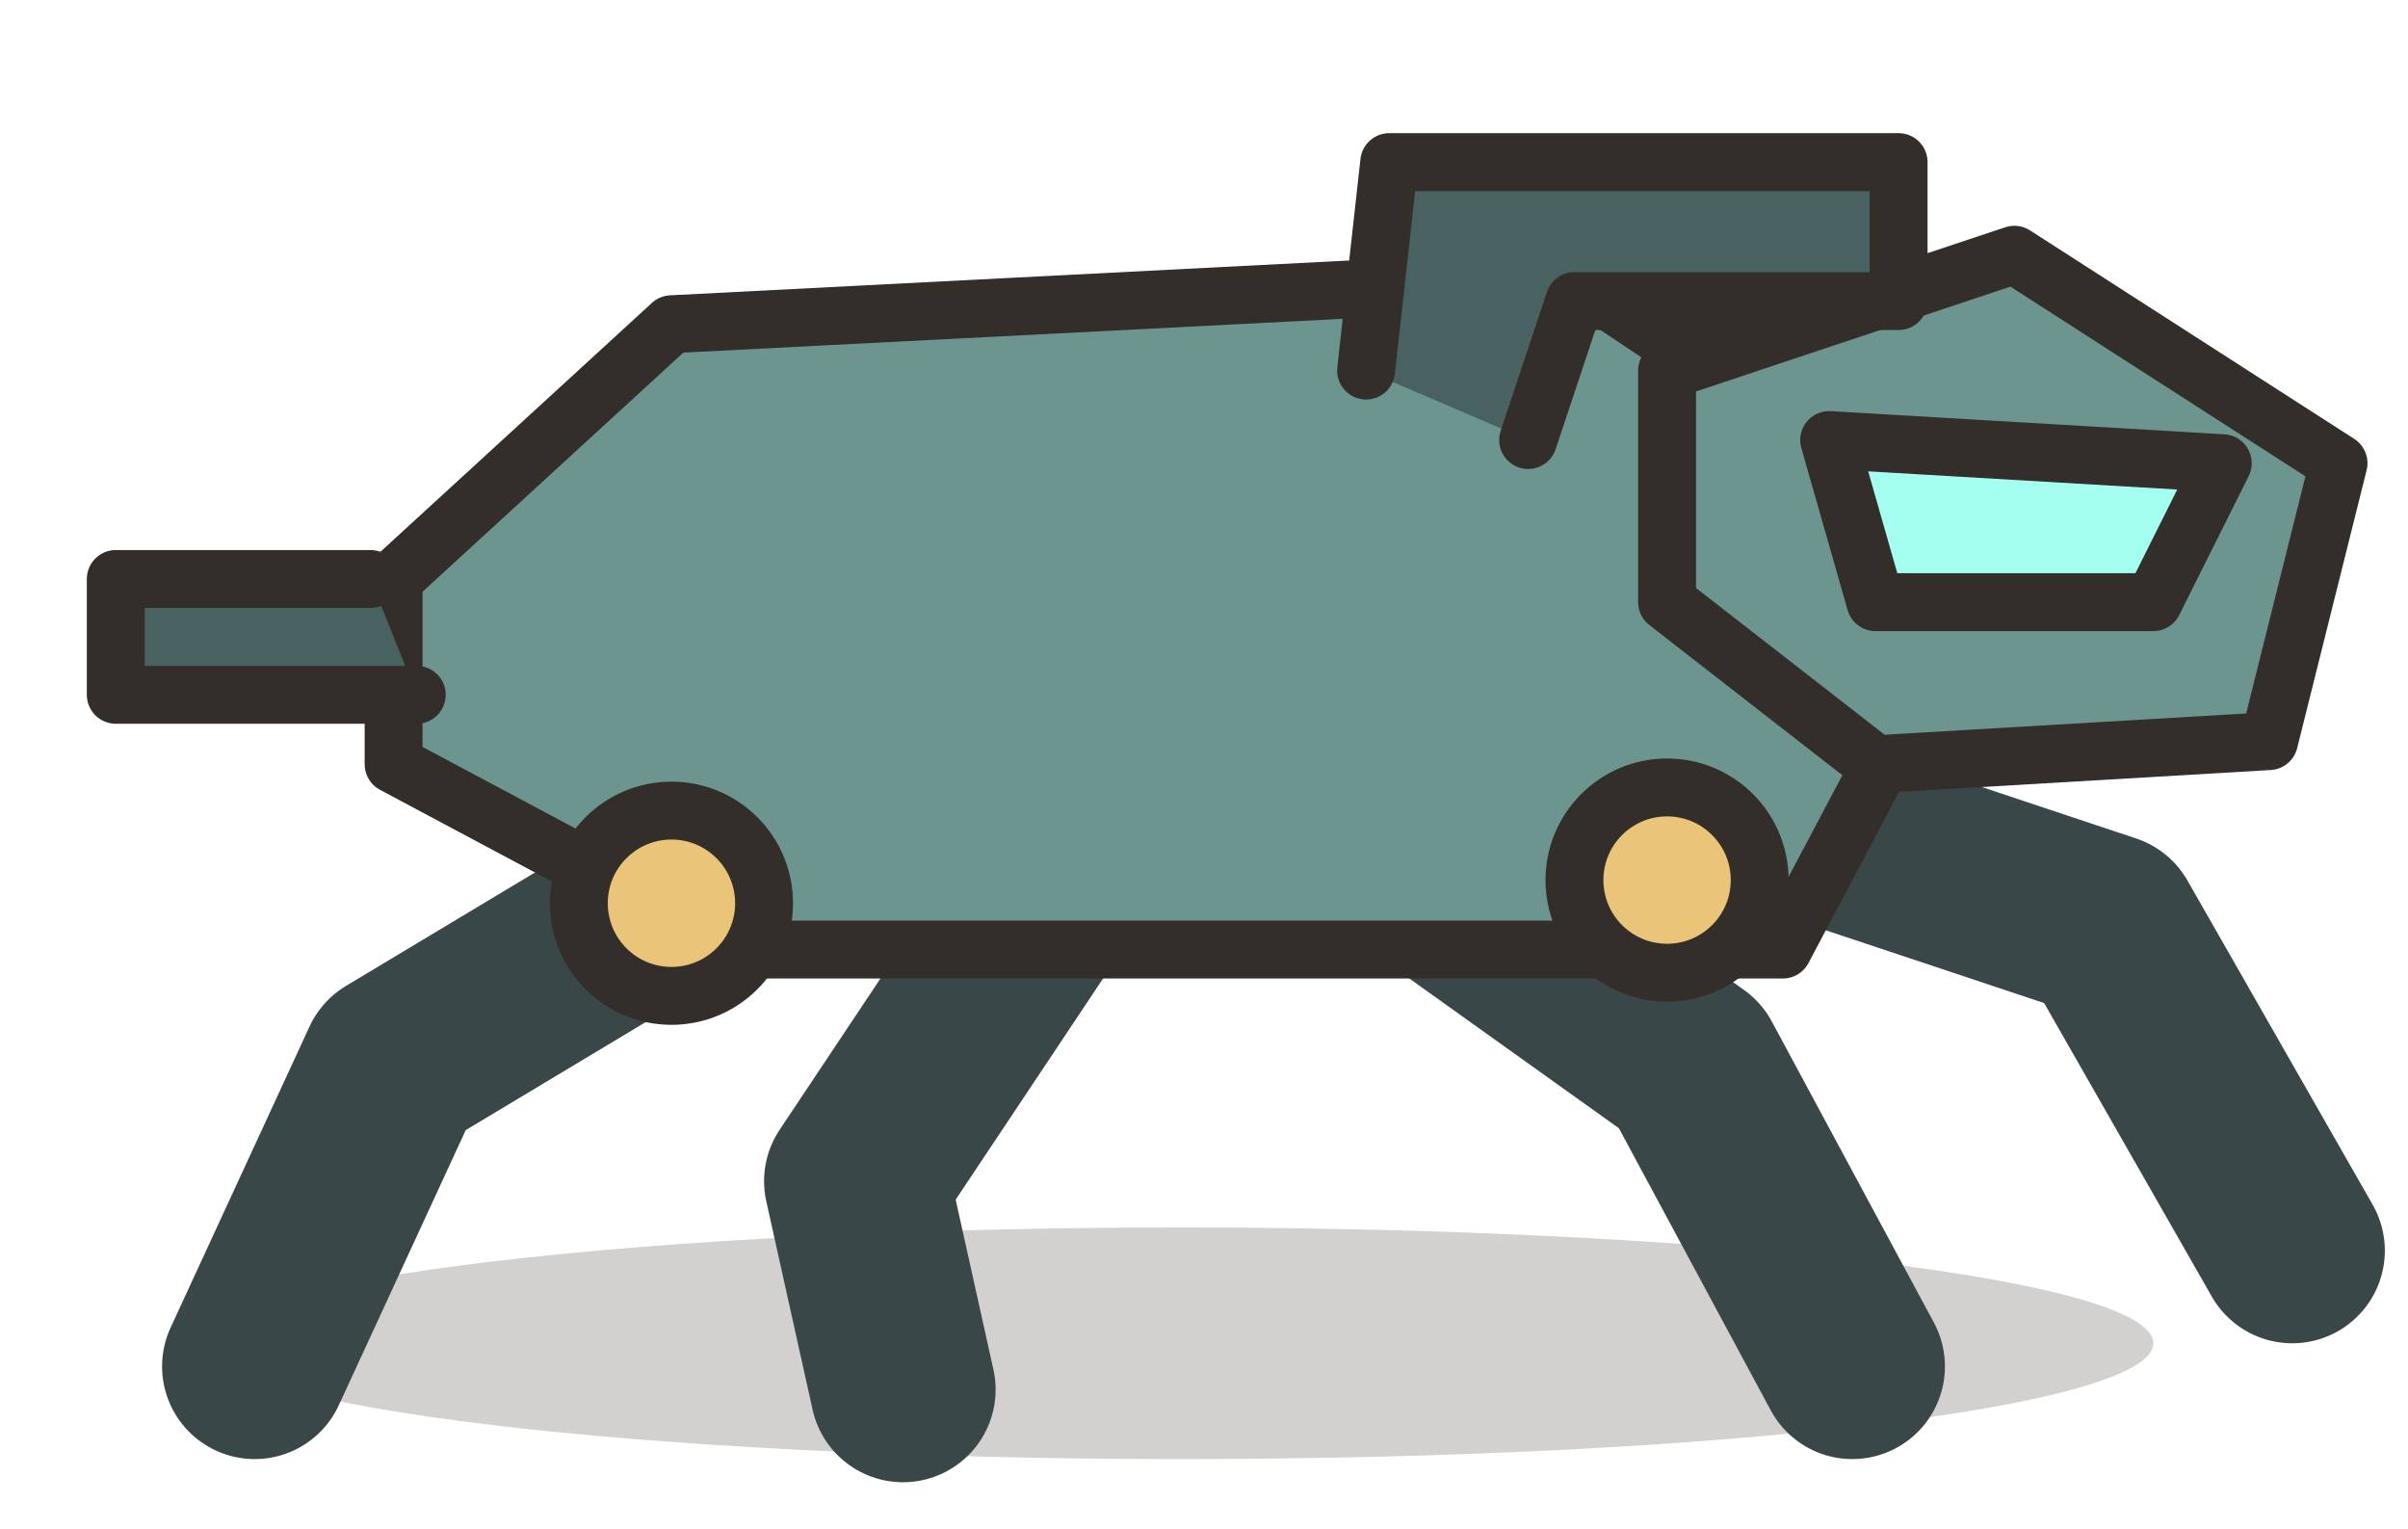
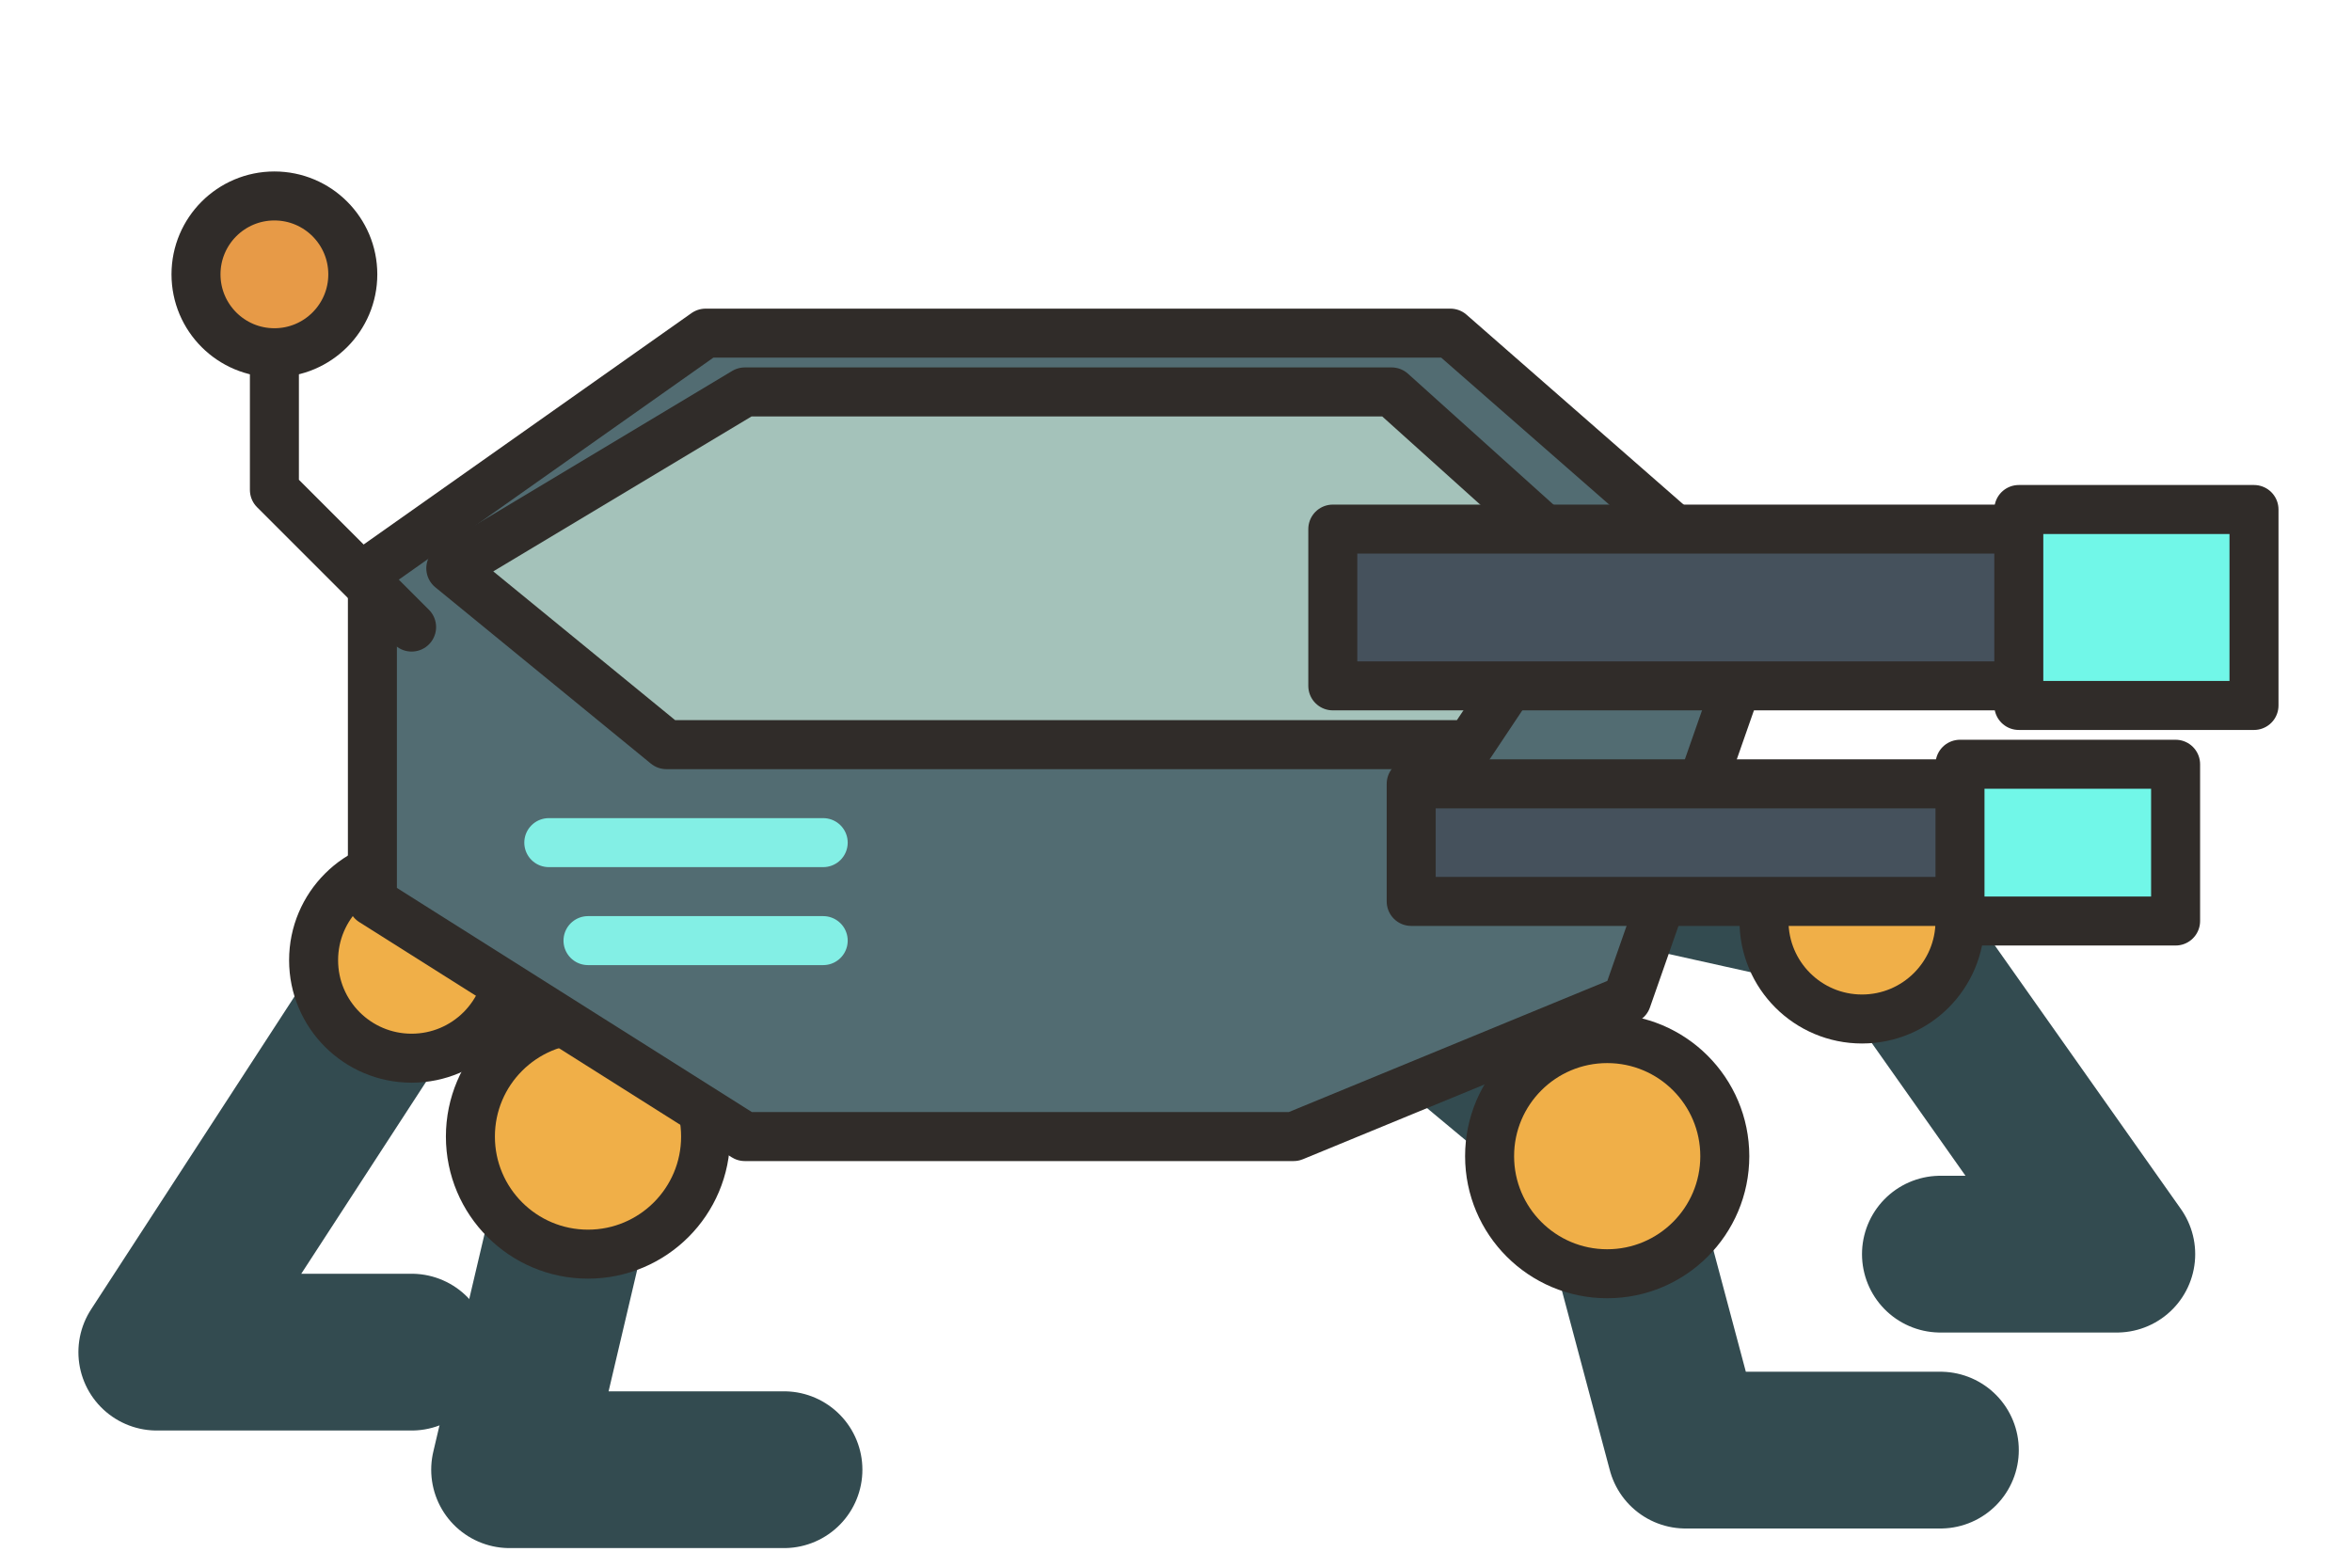
- <svg xmlns="http://www.w3.org/2000/svg" width="104" height="66" viewBox="0 0 104 66">
-   <ellipse cx="51" cy="58" rx="42" ry="5" fill="#332d26" opacity=".22" />
-   <g stroke="#332e29" stroke-width="2.5" stroke-linejoin="round" stroke-linecap="round">
-     <g fill="none" stroke="#3a4748" stroke-width="8">
-       <path d="m32 37-15 9-6 13m34-20-8 12 2 9m20-24 14 10 7 13m-7-25 18 6 8 14" />
+ <svg xmlns="http://www.w3.org/2000/svg" width="120" height="80" viewBox="0 0 120 80">
+   <g stroke="#302c29" stroke-width="2.5" stroke-linecap="round" stroke-linejoin="round">
+     <g stroke="#334b50" stroke-width="8" fill="none">
+       <path d="m34 43-13 6L8 69h13m57-26 18 4 12 17h-9" />
+       <path d="m42 50-12 8-4 17h14m30-26 12 10 4 15h13" />
    </g>
-     <g fill="#6c9590">
-       <path d="m17 25 12-11 39-2 18 12-9 17H32l-15-8Z" />
-       <path d="m72 16 15-5 14 9-3 12-17 1-9-7Z" />
+     <g fill="#f0af48">
+       <circle cx="21" cy="49" r="5" />
+       <circle cx="95" cy="47" r="5" />
+       <circle cx="30" cy="58" r="6" />
+       <circle cx="82" cy="59" r="6" />
    </g>
-     <path d="m79 19 17 1-3 6H81Z" fill="#a5fff1" />
-     <path d="M16 25H5v5h13m41-14 1-9h22v6H68l-2 6" fill="#476260" />
-     <g fill="#eac478">
-       <circle cx="29" cy="39" r="4" />
-       <circle cx="72" cy="38" r="4" />
-     </g>
+     <path d="m19 29 17-12h38l16 14-7 20-17 7H38l-19-12Z" fill="#526c72" />
+     <path d="m23 29 15-9h33l10 9-6 9H34Z" fill="#a4c2ba" />
+     <path d="M68 27h43v8H68zm4 13h34v6H72Z" fill="#45515c" />
+     <path d="M103 26h12v10h-12zm-3 13h11v8h-11Z" fill="#71f7e8" />
+     <path d="m21 32-7-7v-9" fill="none" />
+     <circle cx="14" cy="14" r="4" fill="#e79a47" />
+     <path d="M28 43h14m-12 5h12" stroke="#83efe5" />
  </g>
</svg>
